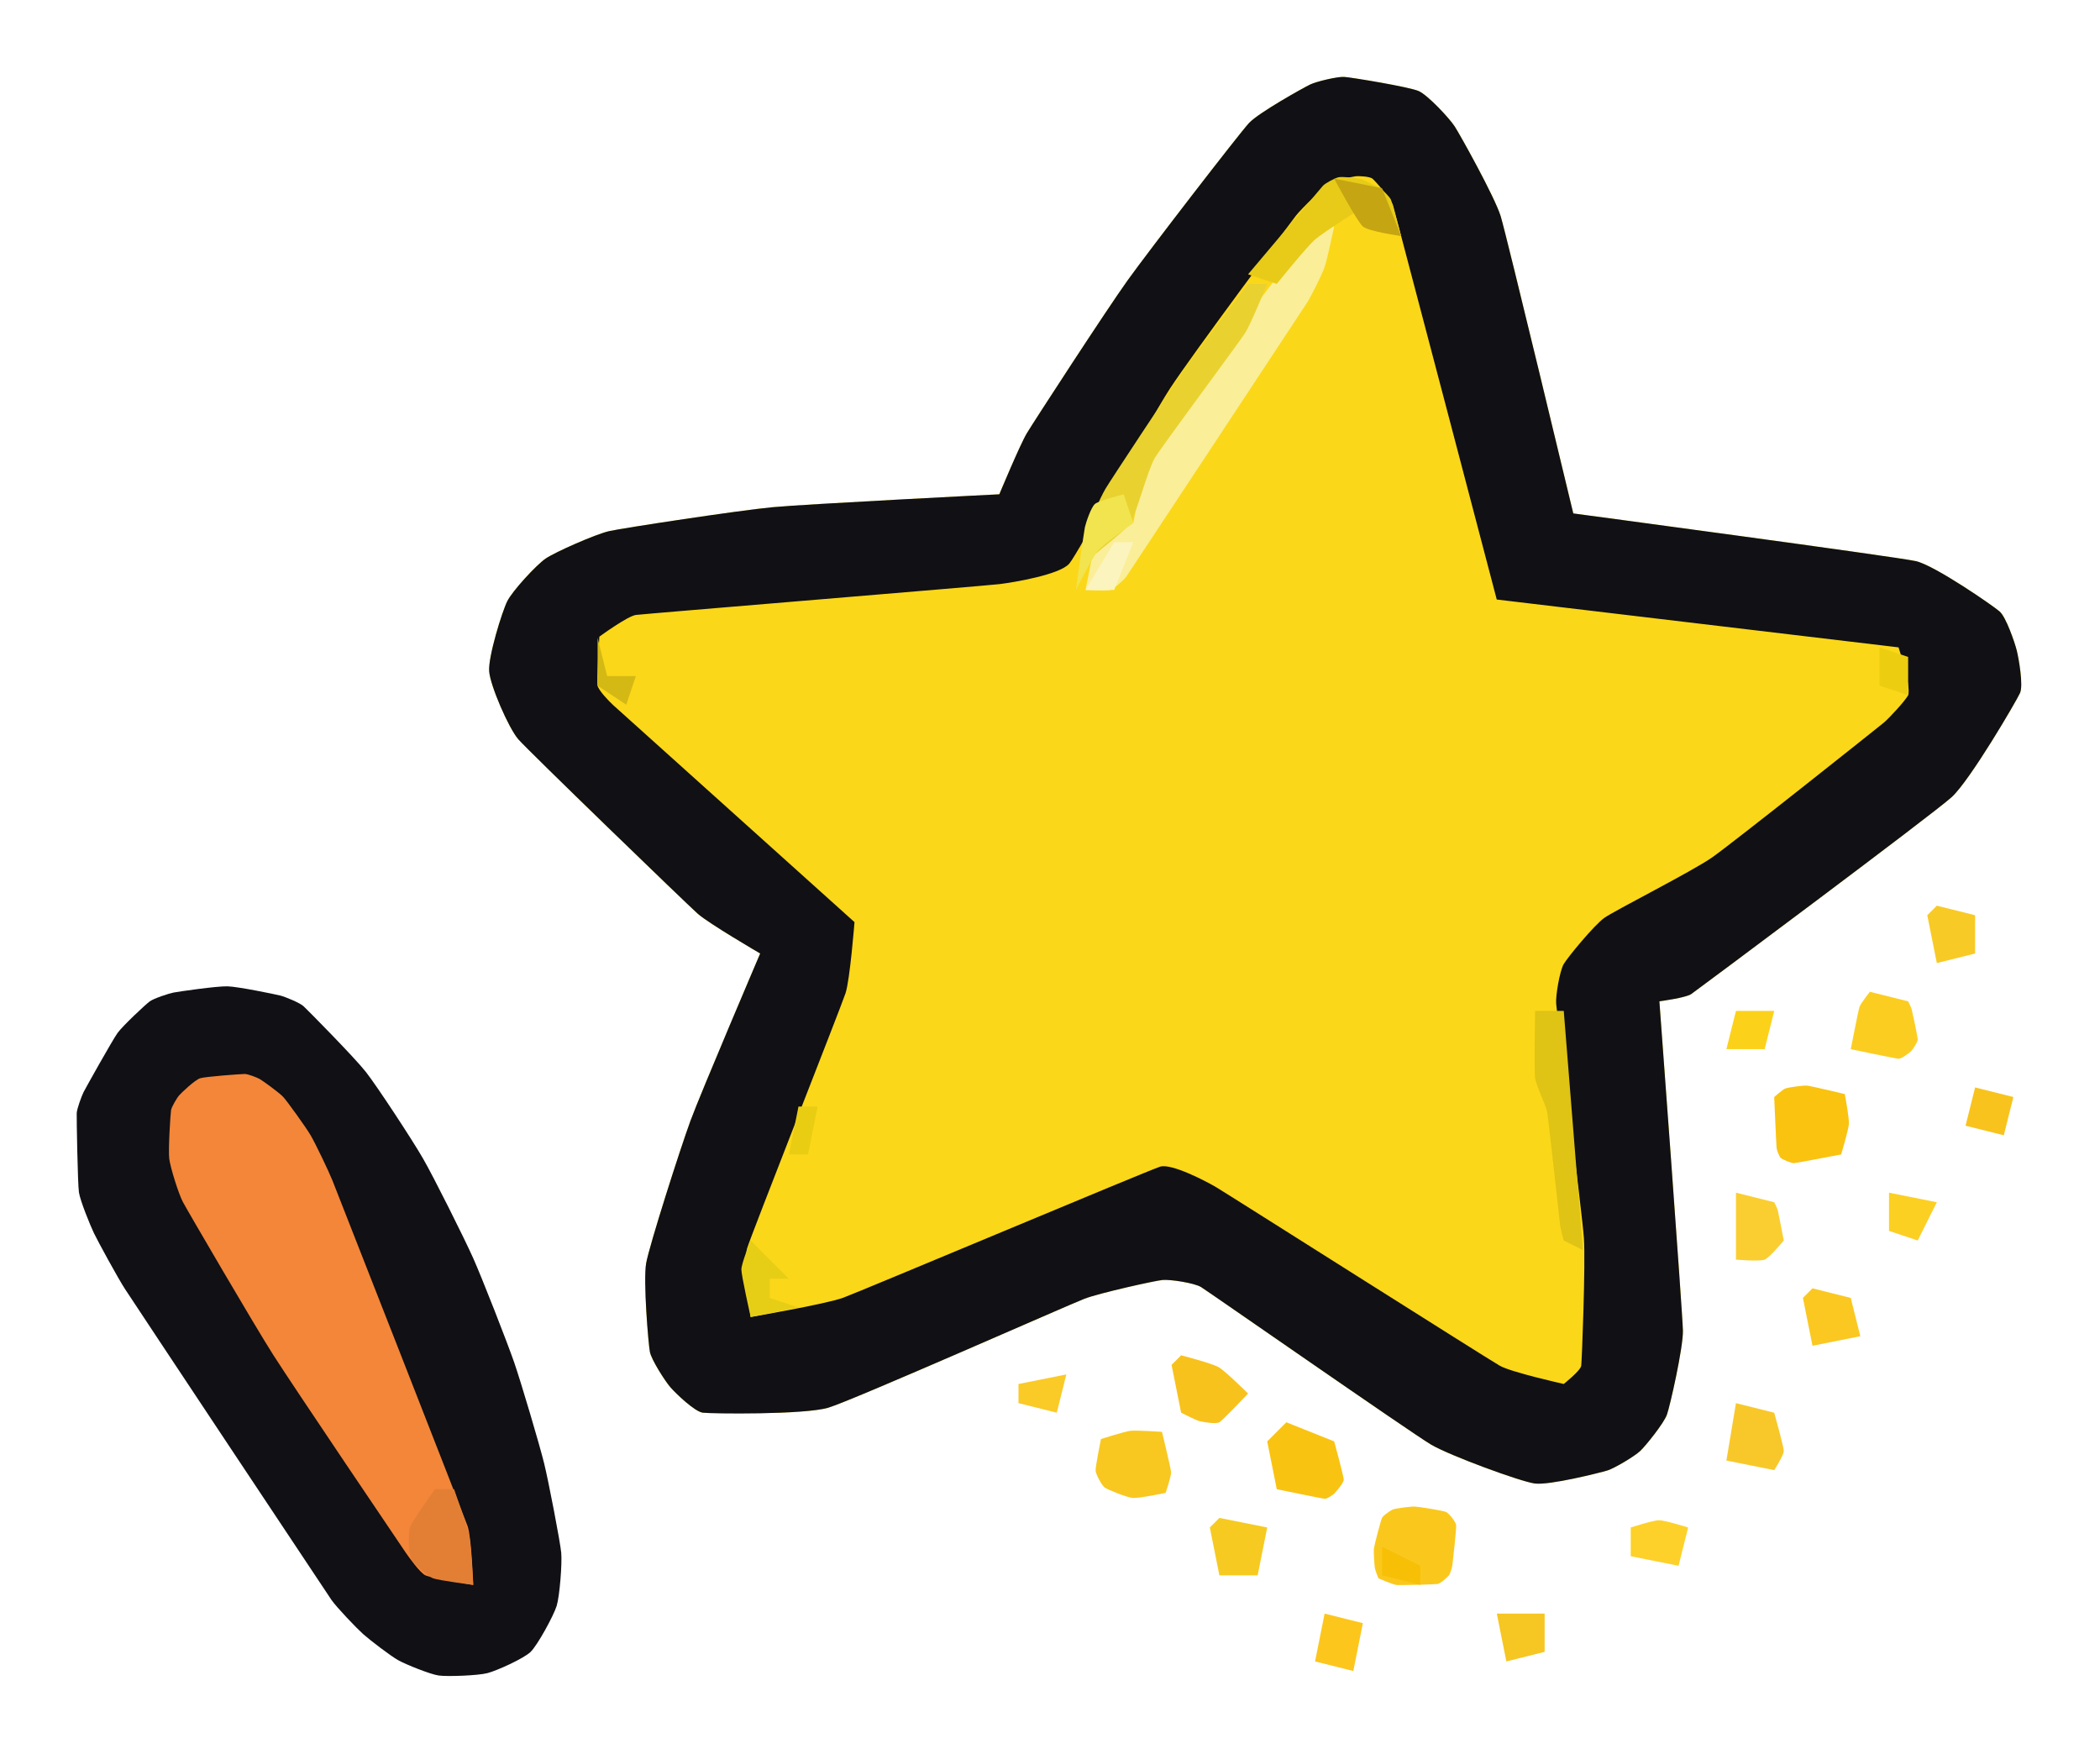
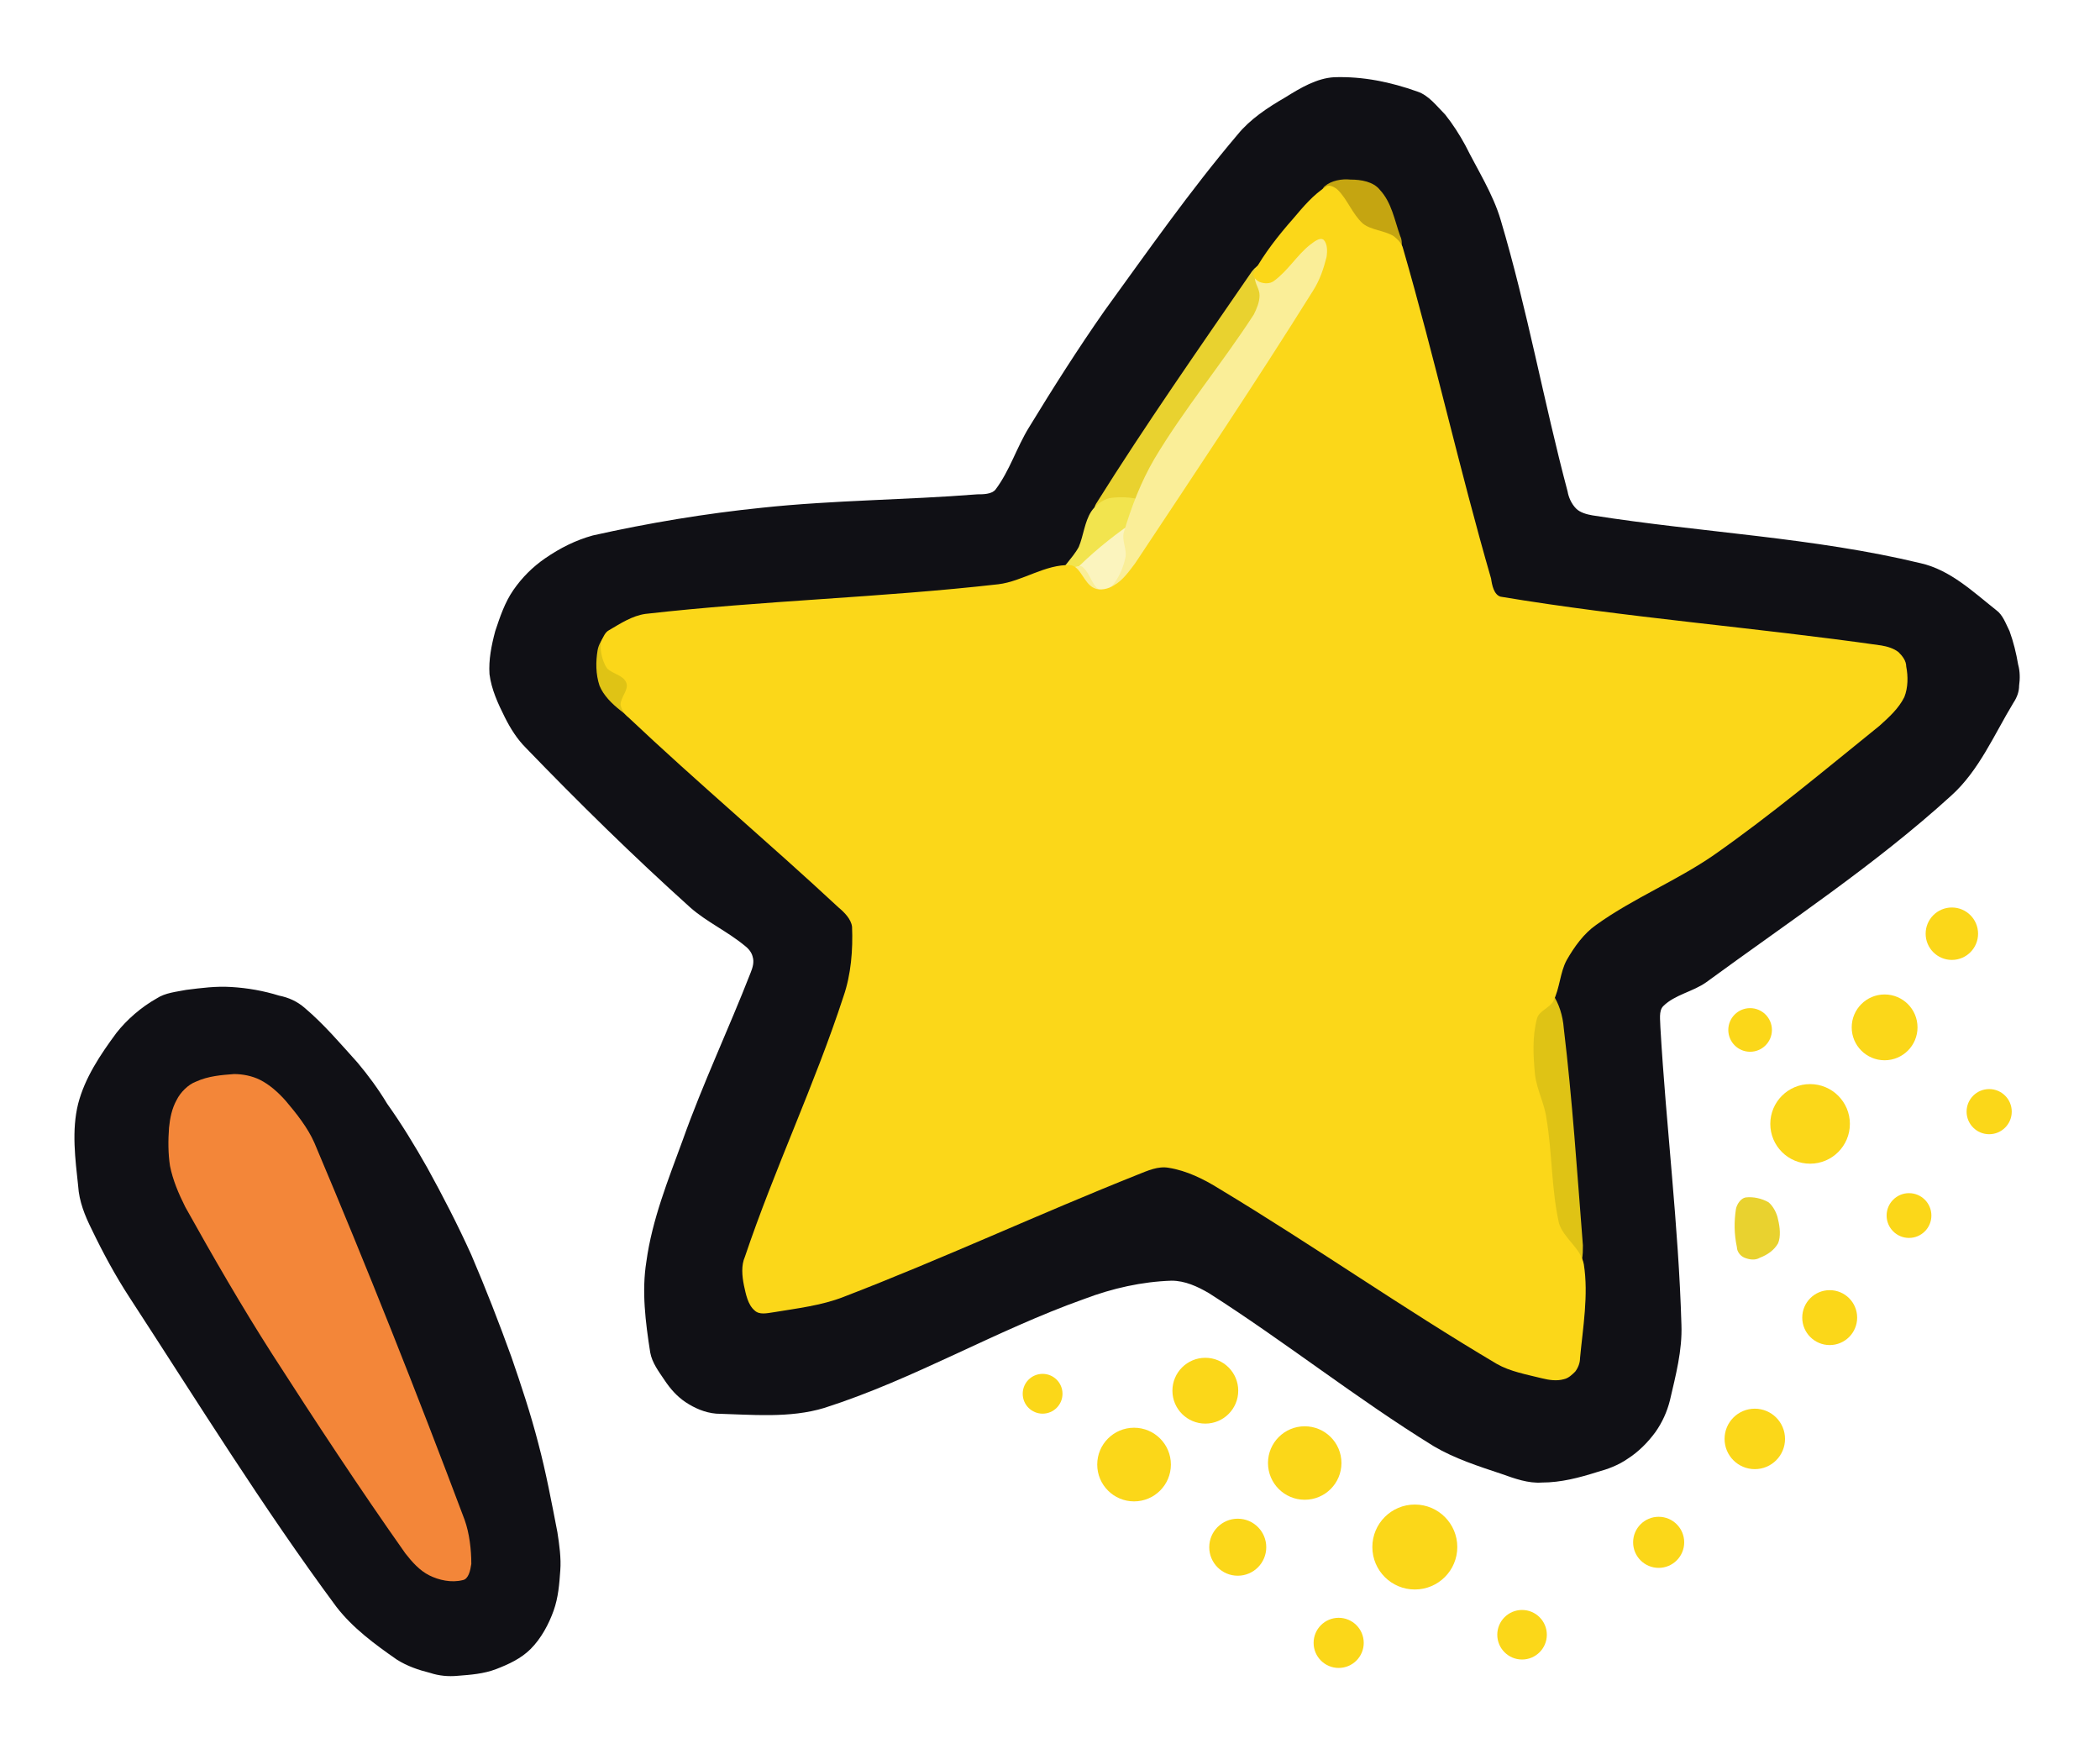
- <svg xmlns="http://www.w3.org/2000/svg" shape-rendering="geometricPrecision" viewBox="20.530 80.328 219.526 183.272" preserveAspectRatio="xMidYMid meet">
-   <path d="M0.00 0.00 C0.96 0.43 3.18 2.81 3.76 3.69 C4.33 4.57 7.95 11.07 8.57 13.08 C9.19 15.10 16.16 44.15 16.16 44.15 C16.16 44.15 50.00 48.68 51.99 49.14 C53.97 49.60 60.06 53.81 60.73 54.40 C61.40 54.99 62.30 57.61 62.52 58.48 C62.73 59.34 63.22 62.11 62.86 62.92 C62.50 63.73 57.64 72.05 55.72 73.80 C53.80 75.56 29.05 94.00 28.49 94.39 C27.93 94.78 25.16 95.15 25.16 95.15 C25.16 95.15 27.59 127.79 27.62 129.58 C27.65 131.37 26.27 137.46 25.95 138.35 C25.64 139.24 23.74 141.60 23.16 142.15 C22.58 142.70 20.49 143.95 19.73 144.19 C18.97 144.42 13.64 145.77 12.11 145.55 C10.58 145.33 3.27 142.65 1.28 141.48 C-0.72 140.30 -22.05 125.45 -22.75 125.02 C-23.45 124.59 -25.98 124.20 -26.79 124.28 C-27.61 124.36 -33.37 125.64 -34.94 126.24 C-36.51 126.84 -59.20 136.88 -61.72 137.63 C-64.23 138.38 -73.99 138.26 -74.84 138.15 C-75.69 138.04 -77.65 136.15 -78.22 135.50 C-78.78 134.85 -80.21 132.63 -80.37 131.79 C-80.53 130.95 -81.08 124.36 -80.76 122.53 C-80.44 120.71 -77.20 110.55 -76.12 107.62 C-75.04 104.68 -68.84 90.15 -68.84 90.15 C-68.84 90.15 -74.21 87.02 -75.37 85.99 C-76.53 84.96 -93.13 68.91 -94.13 67.75 C-95.14 66.58 -97.05 62.17 -97.17 60.66 C-97.29 59.15 -95.82 54.41 -95.28 53.33 C-94.75 52.26 -92.26 49.55 -91.27 48.87 C-90.28 48.19 -86.04 46.32 -84.63 46.00 C-83.22 45.68 -70.99 43.82 -67.55 43.50 C-64.11 43.17 -43.84 42.15 -43.84 42.15 C-43.84 42.15 -41.68 36.96 -40.96 35.76 C-40.23 34.55 -32.66 22.90 -30.44 19.80 C-28.21 16.69 -18.77 4.45 -17.74 3.34 C-16.71 2.24 -12.02 -0.36 -11.36 -0.68 C-10.70 -1.00 -8.52 -1.52 -7.80 -1.48 C-7.07 -1.44 -0.96 -0.43 0.00 0.00 Z " fill="#FBD719" transform="translate(168.8359,89.84766)" />
-   <path d="M0.00 0.00 C0.96 0.43 3.18 2.81 3.76 3.69 C4.33 4.57 7.95 11.07 8.57 13.08 C9.19 15.10 16.16 44.15 16.16 44.15 C16.16 44.15 50.00 48.68 51.99 49.14 C53.97 49.60 60.06 53.81 60.73 54.40 C61.40 54.99 62.30 57.61 62.52 58.48 C62.73 59.34 63.22 62.11 62.86 62.92 C62.50 63.73 57.64 72.05 55.72 73.80 C53.80 75.56 29.05 94.00 28.49 94.39 C27.93 94.78 25.16 95.15 25.16 95.15 C25.16 95.15 27.59 127.79 27.62 129.58 C27.65 131.37 26.27 137.46 25.95 138.35 C25.64 139.24 23.74 141.60 23.16 142.15 C22.58 142.70 20.49 143.95 19.73 144.19 C18.97 144.42 13.64 145.77 12.11 145.55 C10.58 145.33 3.27 142.65 1.28 141.48 C-0.72 140.30 -22.05 125.45 -22.75 125.02 C-23.45 124.59 -25.98 124.20 -26.79 124.28 C-27.61 124.36 -33.37 125.64 -34.94 126.24 C-36.51 126.84 -59.20 136.88 -61.72 137.63 C-64.23 138.38 -73.99 138.26 -74.84 138.15 C-75.69 138.04 -77.65 136.15 -78.22 135.50 C-78.78 134.85 -80.21 132.63 -80.37 131.79 C-80.53 130.95 -81.08 124.36 -80.76 122.53 C-80.44 120.71 -77.20 110.55 -76.12 107.62 C-75.04 104.68 -68.84 90.15 -68.84 90.15 C-68.84 90.15 -74.21 87.02 -75.37 85.99 C-76.53 84.96 -93.13 68.91 -94.13 67.75 C-95.14 66.58 -97.05 62.17 -97.17 60.66 C-97.29 59.15 -95.82 54.41 -95.28 53.33 C-94.75 52.26 -92.26 49.55 -91.27 48.87 C-90.28 48.19 -86.04 46.32 -84.63 46.00 C-83.22 45.68 -70.99 43.82 -67.55 43.50 C-64.11 43.17 -43.84 42.15 -43.84 42.15 C-43.84 42.15 -41.68 36.96 -40.96 35.76 C-40.23 34.55 -32.66 22.90 -30.44 19.80 C-28.21 16.69 -18.77 4.45 -17.74 3.34 C-16.71 2.24 -12.02 -0.36 -11.36 -0.68 C-10.70 -1.00 -8.52 -1.52 -7.80 -1.48 C-7.07 -1.44 -0.96 -0.43 0.00 0.00 Z M-12.84 13.03 C-13.43 13.79 -23.68 27.54 -25.99 31.08 C-28.30 34.62 -35.54 48.26 -36.54 49.41 C-37.54 50.55 -42.33 51.36 -43.84 51.54 C-45.35 51.72 -80.95 54.65 -81.83 54.76 C-82.71 54.88 -85.65 57.03 -85.65 57.03 C-85.65 57.03 -85.95 61.63 -85.84 62.15 C-85.73 62.67 -84.58 63.85 -84.19 64.20 C-83.80 64.56 -58.98 86.87 -58.98 86.87 C-58.98 86.87 -59.45 92.89 -59.92 94.31 C-60.39 95.74 -69.80 119.61 -70.21 120.98 C-70.61 122.36 -69.84 128.15 -69.84 128.15 C-69.84 128.15 -62.01 126.81 -60.15 126.13 C-58.29 125.45 -28.21 112.79 -27.02 112.43 C-25.83 112.08 -22.26 113.94 -21.19 114.57 C-20.12 115.20 7.28 132.57 8.49 133.25 C9.70 133.93 15.16 135.15 15.16 135.15 C15.16 135.15 16.92 133.76 16.99 133.24 C17.06 132.72 17.45 122.57 17.27 119.90 C17.08 117.24 14.43 96.24 14.37 95.40 C14.30 94.56 14.74 92.01 15.15 91.27 C15.57 90.54 18.35 87.18 19.40 86.43 C20.44 85.68 28.55 81.59 30.67 80.11 C32.79 78.63 48.02 66.52 48.61 66.03 C49.20 65.54 50.96 63.62 51.16 63.15 C51.36 62.68 51.00 61.12 50.90 60.63 C50.80 60.13 50.16 58.15 50.16 58.15 C50.16 58.15 8.16 53.15 8.16 53.15 C8.16 53.15 -2.47 12.67 -2.67 11.98 C-2.87 11.30 -4.56 9.37 -4.84 9.15 C-5.12 8.93 -6.25 8.86 -6.61 8.91 C-6.96 8.95 -8.91 9.37 -9.40 9.69 C-9.88 10.01 -12.25 12.27 -12.84 13.03 Z " fill="#101015" transform="translate(168.8359,89.84766)" />
-   <path d="M0.00 0.00 C0.39 0.35 5.35 5.38 6.52 6.87 C7.69 8.36 11.42 14.04 12.50 15.93 C13.59 17.81 16.79 24.21 17.74 26.33 C18.69 28.46 21.31 35.16 22.03 37.24 C22.75 39.32 24.71 45.94 25.16 47.79 C25.62 49.64 26.85 56.04 26.95 57.15 C27.05 58.26 26.79 61.65 26.47 62.70 C26.14 63.75 24.47 66.80 23.75 67.50 C23.03 68.20 20.21 69.47 19.24 69.72 C18.27 69.98 15.02 70.10 14.13 69.97 C13.24 69.84 10.72 68.82 9.94 68.39 C9.15 67.96 6.92 66.25 6.23 65.63 C5.54 65.01 3.49 62.87 2.93 62.07 C2.38 61.27 -17.94 30.68 -18.66 29.56 C-19.39 28.44 -21.51 24.55 -21.90 23.73 C-22.29 22.91 -23.34 20.35 -23.47 19.45 C-23.60 18.54 -23.72 11.65 -23.70 11.19 C-23.68 10.73 -23.19 9.40 -22.98 8.98 C-22.77 8.57 -19.97 3.55 -19.42 2.79 C-18.86 2.03 -16.49 -0.19 -16.06 -0.50 C-15.63 -0.81 -14.09 -1.32 -13.57 -1.42 C-13.05 -1.52 -9.07 -2.10 -7.94 -2.07 C-6.82 -2.04 -2.91 -1.23 -2.40 -1.10 C-1.89 -0.97 -0.39 -0.35 0.00 0.00 Z " fill="#101015" transform="translate(52.25,185.5)" />
-   <path d="M0.00 0.00 C0.34 0.00 1.30 0.37 1.59 0.54 C1.88 0.71 3.63 1.96 4.04 2.42 C4.46 2.88 6.39 5.56 6.89 6.41 C7.39 7.26 8.77 10.14 9.16 11.11 C9.55 12.08 22.89 46.10 23.30 47.27 C23.71 48.44 23.89 53.41 23.89 53.41 C23.89 53.41 19.46 52.68 18.89 52.41 C18.32 52.14 17.18 50.54 16.82 50.02 C16.46 49.50 4.98 32.51 2.99 29.38 C0.99 26.24 -6.03 14.21 -6.47 13.37 C-6.91 12.54 -7.77 9.80 -7.89 8.87 C-8.01 7.93 -7.76 4.13 -7.70 3.78 C-7.64 3.43 -7.08 2.48 -6.84 2.22 C-6.61 1.95 -5.20 0.62 -4.67 0.45 C-4.13 0.27 -0.34 -0.00 0.00 0.00 Z " fill="#F38639" transform="translate(46.11255,192.5918)" />
-   <path d="M0.00 0.00 C0.00 0.00 2.00 0.00 2.00 0.00 C2.00 0.00 1.27 3.50 0.99 4.28 C0.71 5.06 -0.40 7.30 -0.85 7.99 C-1.29 8.69 -19.47 36.22 -19.72 36.59 C-19.97 36.96 -21.02 37.87 -21.44 38.01 C-21.87 38.15 -24.00 38.00 -24.00 38.00 C-24.00 38.00 -23.00 33.00 -23.00 33.00 C-23.00 33.00 -19.00 31.00 -19.00 31.00 C-19.00 31.00 -18.28 27.10 -18.00 26.28 C-17.72 25.46 -16.53 23.14 -16.09 22.39 C-15.65 21.65 -12.35 16.50 -11.33 15.08 C-10.31 13.66 0.00 0.00 0.00 0.00 Z " fill="#FAEE98" transform="translate(158,104)" />
-   <path d="M0.00 0.00 C0.00 0.00 2.00 0.00 2.00 0.00 C2.00 0.00 0.29 4.22 -0.33 5.17 C-0.94 6.12 -8.99 16.94 -9.74 18.18 C-10.48 19.41 -11.68 24.00 -12.26 24.93 C-12.85 25.86 -15.86 28.02 -16.33 28.61 C-16.81 29.20 -18.00 32.00 -18.00 32.00 C-18.00 32.00 -17.38 27.38 -17.07 26.34 C-16.77 25.30 -15.45 22.32 -14.89 21.39 C-14.34 20.47 -8.03 10.91 -6.74 9.06 C-5.45 7.21 0.00 0.00 0.00 0.00 Z " fill="#E9D22F" transform="translate(151,110)" />
-   <path d="M0.00 0.00 C0.46 0.02 2.93 0.42 3.25 0.56 C3.57 0.70 4.27 1.59 4.31 1.93 C4.36 2.27 3.95 5.89 3.92 6.12 C3.89 6.34 3.70 7.01 3.56 7.19 C3.42 7.37 2.67 8.04 2.38 8.09 C2.09 8.14 -1.50 8.23 -1.90 8.20 C-2.31 8.16 -3.81 7.50 -3.81 7.50 C-3.81 7.50 -4.15 6.67 -4.18 6.45 C-4.22 6.23 -4.34 4.77 -4.28 4.36 C-4.22 3.95 -3.57 1.46 -3.44 1.19 C-3.31 0.92 -2.54 0.39 -2.26 0.29 C-1.98 0.19 -0.46 -0.02 0.00 0.00 Z " fill="#FAC81D" transform="translate(168.4375,237.8125)" />
-   <path d="M0.00 0.00 C0.45 0.04 3.94 0.88 3.94 0.88 C3.94 0.88 4.41 3.37 4.37 3.99 C4.33 4.62 3.56 7.19 3.56 7.19 C3.56 7.19 -1.06 8.08 -1.36 8.10 C-1.65 8.12 -2.58 7.71 -2.75 7.56 C-2.92 7.41 -3.17 6.73 -3.19 6.50 C-3.22 6.27 -3.44 1.19 -3.44 1.19 C-3.44 1.19 -2.54 0.39 -2.26 0.29 C-1.98 0.19 -0.45 -0.04 0.00 0.00 Z " fill="#F9C310" transform="translate(209.4375,193.8125)" />
-   <path d="M0.00 0.00 C0.00 0.00 3.00 0.00 3.00 0.00 C3.00 0.00 5.00 25.00 5.00 25.00 C5.00 25.00 3.00 24.00 3.00 24.00 C3.00 24.00 2.67 22.80 2.63 22.49 C2.59 22.18 1.40 11.34 1.27 10.59 C1.14 9.84 0.09 7.76 0.00 7.00 C-0.09 6.24 0.00 0.00 0.00 0.00 Z " fill="#DFC315" transform="translate(181,186)" />
-   <path d="M0.00 0.00 C0.43 0.12 1.85 0.82 2.11 1.00 C2.38 1.18 3.08 1.87 3.21 2.16 C3.34 2.45 4.28 5.97 4.28 5.97 C4.28 5.97 0.28 4.97 0.28 4.97 C0.28 4.97 0.28 2.97 0.28 2.97 C0.28 2.97 -3.84 5.56 -4.75 6.36 C-5.66 7.17 -8.72 10.97 -8.72 10.97 C-8.72 10.97 -11.72 9.97 -11.72 9.97 C-11.72 9.97 -4.15 0.99 -3.89 0.71 C-3.64 0.44 -2.61 -0.11 -2.24 -0.18 C-1.87 -0.25 -0.43 -0.12 0.00 0.00 Z " fill="#E7CB18" transform="translate(162.7188,99.03125)" />
-   <path d="M0.00 0.00 C0.00 0.00 5.00 2.00 5.00 2.00 C5.00 2.00 6.00 5.64 6.00 6.00 C6.00 6.36 5.15 7.31 4.99 7.47 C4.83 7.63 4.23 8.02 4.00 8.00 C3.77 7.98 -1.00 7.00 -1.00 7.00 C-1.00 7.00 -2.00 2.00 -2.00 2.00 C-2.00 2.00 0.00 0.00 0.00 0.00 Z " fill="#F9C311" transform="translate(155,229)" />
-   <path d="M0.00 0.00 C0.00 0.00 0.92 3.77 0.95 4.22 C0.97 4.66 0.38 6.38 0.38 6.38 C0.38 6.38 -2.43 6.97 -3.05 6.91 C-3.67 6.86 -5.65 6.06 -5.98 5.83 C-6.30 5.59 -6.91 4.46 -6.94 4.06 C-6.97 3.66 -6.38 0.75 -6.38 0.75 C-6.38 0.75 -3.93 -0.03 -3.29 -0.11 C-2.65 -0.18 0.00 0.00 0.00 0.00 Z " fill="#F8C820" transform="translate(142,230)" />
-   <path d="M0.00 0.00 C0.00 0.00 2.00 0.00 2.00 0.00 C2.00 0.00 3.38 3.89 3.58 4.89 C3.78 5.90 4.00 10.00 4.00 10.00 C4.00 10.00 0.34 9.53 -0.23 9.30 C-0.79 9.06 -2.25 7.81 -2.50 7.25 C-2.75 6.69 -2.81 4.56 -2.59 3.94 C-2.38 3.31 0.00 0.00 0.00 0.00 Z " fill="#E27F34" transform="translate(66,236)" />
-   <path d="M0.00 0.00 C0.00 0.00 4.00 1.00 4.00 1.00 C4.00 1.00 4.33 1.65 4.37 1.83 C4.42 2.00 5.01 4.72 5.00 5.00 C4.99 5.28 4.49 6.03 4.29 6.23 C4.08 6.43 3.30 7.01 3.00 7.00 C2.70 6.99 -2.00 6.00 -2.00 6.00 C-2.00 6.00 -1.21 1.96 -1.09 1.59 C-0.97 1.22 0.00 0.00 0.00 0.00 Z " fill="#FCCD21" transform="translate(216,184)" />
-   <path d="M0.00 0.00 C0.00 0.00 3.21 0.83 3.92 1.24 C4.64 1.65 7.00 4.00 7.00 4.00 C7.00 4.00 4.36 6.79 4.00 7.00 C3.64 7.21 2.32 6.98 1.91 6.88 C1.50 6.77 0.00 6.00 0.00 6.00 C0.00 6.00 -1.00 1.00 -1.00 1.00 C-1.00 1.00 0.00 0.00 0.00 0.00 Z " fill="#F8C21D" transform="translate(144,222)" />
-   <path d="M0.00 0.00 C0.00 0.00 5.00 1.00 5.00 1.00 C5.00 1.00 4.00 6.00 4.00 6.00 C4.00 6.00 0.00 6.00 0.00 6.00 C0.00 6.00 -1.00 1.00 -1.00 1.00 C-1.00 1.00 0.00 0.00 0.00 0.00 Z " fill="#F6CA21" transform="translate(148,239)" />
-   <path d="M0.00 0.00 C0.00 0.00 4.00 1.00 4.00 1.00 C4.00 1.00 5.00 4.55 5.00 5.00 C5.00 5.45 4.00 7.00 4.00 7.00 C4.00 7.00 -1.00 6.00 -1.00 6.00 C-1.00 6.00 0.00 0.00 0.00 0.00 Z " fill="#F8C82B" transform="translate(202,227)" />
-   <path d="M0.00 0.00 C0.00 0.00 4.00 1.00 4.00 1.00 C4.00 1.00 5.00 5.00 5.00 5.00 C5.00 5.00 0.00 6.00 0.00 6.00 C0.00 6.00 -1.00 1.00 -1.00 1.00 C-1.00 1.00 0.00 0.00 0.00 0.00 Z " fill="#FAC821" transform="translate(210,215)" />
-   <path d="M0.00 0.00 C0.00 0.00 4.00 1.00 4.00 1.00 C4.00 1.00 4.33 1.65 4.37 1.83 C4.42 2.00 5.00 5.00 5.00 5.00 C5.00 5.00 3.53 6.79 3.00 7.00 C2.47 7.21 0.00 7.00 0.00 7.00 C0.00 7.00 0.00 0.00 0.00 0.00 Z " fill="#FACE31" transform="translate(202,205)" />
-   <path d="M0.00 0.00 C0.00 0.00 4.00 1.00 4.00 1.00 C4.00 1.00 4.00 5.00 4.00 5.00 C4.00 5.00 0.00 6.00 0.00 6.00 C0.00 6.00 -1.00 1.00 -1.00 1.00 C-1.00 1.00 0.00 0.00 0.00 0.00 Z " fill="#F8CA25" transform="translate(223,175)" />
-   <path d="M0.00 0.00 C0.00 0.00 4.00 1.00 4.00 1.00 C4.00 1.00 3.00 6.00 3.00 6.00 C3.00 6.00 -1.00 5.00 -1.00 5.00 C-1.00 5.00 0.00 0.00 0.00 0.00 Z " fill="#FCC61D" transform="translate(159,249)" />
-   <path d="M0.00 0.00 C0.00 0.00 5.00 0.00 5.00 0.00 C5.00 0.00 5.00 4.00 5.00 4.00 C5.00 4.00 1.00 5.00 1.00 5.00 C1.00 5.00 0.00 0.00 0.00 0.00 Z " fill="#F6C622" transform="translate(177,249)" />
-   <path d="M0.00 0.00 C0.00 0.00 -1.00 4.00 -1.00 4.00 C-1.00 4.00 -6.00 3.00 -6.00 3.00 C-6.00 3.00 -6.00 0.00 -6.00 0.00 C-6.00 0.00 -3.65 -0.76 -3.04 -0.76 C-2.43 -0.76 0.00 0.00 0.00 0.00 Z " fill="#FDD129" transform="translate(197,240)" />
-   <path d="M0.00 0.00 C0.00 0.00 4.00 4.00 4.00 4.00 C4.00 4.00 2.00 4.00 2.00 4.00 C2.00 4.00 2.00 6.00 2.00 6.00 C2.00 6.00 5.00 7.00 5.00 7.00 C5.00 7.00 0.00 8.00 0.00 8.00 C0.00 8.00 -0.97 3.67 -0.97 3.03 C-0.97 2.40 0.00 0.00 0.00 0.00 Z " fill="#E7CE16" transform="translate(99,210)" />
-   <path d="M0.00 0.00 C0.00 0.00 4.00 1.00 4.00 1.00 C4.00 1.00 3.00 5.00 3.00 5.00 C3.00 5.00 -1.00 4.00 -1.00 4.00 C-1.00 4.00 0.00 0.00 0.00 0.00 Z " fill="#F8C31D" transform="translate(227,194)" />
-   <path d="M0.00 0.00 C0.00 0.00 5.00 1.00 5.00 1.00 C5.00 1.00 3.00 5.00 3.00 5.00 C3.00 5.00 0.00 4.00 0.00 4.00 C0.00 4.00 0.00 0.00 0.00 0.00 Z " fill="#FCCF23" transform="translate(218,205)" />
-   <path d="M0.00 0.00 C0.00 0.00 1.00 3.00 1.00 3.00 C1.00 3.00 -2.09 5.19 -2.70 5.91 C-3.31 6.62 -5.00 10.00 -5.00 10.00 C-5.00 10.00 -4.17 3.96 -4.06 3.44 C-3.94 2.92 -3.41 1.34 -3.00 1.00 C-2.59 0.66 0.00 0.00 0.00 0.00 Z " fill="#F2E44E" transform="translate(138,132)" />
-   <path d="M0.00 0.00 C0.00 0.00 5.00 1.00 5.00 1.00 C5.00 1.00 7.00 6.00 7.00 6.00 C7.00 6.00 3.63 5.54 3.00 5.00 C2.37 4.46 0.00 0.00 0.00 0.00 Z " fill="#C5A511" transform="translate(160,99)" />
-   <path d="M0.00 0.00 C0.00 0.00 4.00 0.00 4.00 0.00 C4.00 0.00 3.00 4.00 3.00 4.00 C3.00 4.00 -1.00 4.00 -1.00 4.00 C-1.00 4.00 0.00 0.00 0.00 0.00 Z " fill="#FCD11A" transform="translate(202,186)" />
-   <path d="M0.00 0.00 C0.00 0.00 2.00 0.00 2.00 0.00 C2.00 0.00 0.00 5.00 0.00 5.00 C0.00 5.00 -3.00 5.00 -3.00 5.00 C-3.00 5.00 0.00 0.00 0.00 0.00 Z " fill="#FBF4BE" transform="translate(137,137)" />
-   <path d="M0.00 0.00 C0.00 0.00 -1.00 4.00 -1.00 4.00 C-1.00 4.00 -5.00 3.00 -5.00 3.00 C-5.00 3.00 -5.00 1.00 -5.00 1.00 C-5.00 1.00 0.00 0.00 0.00 0.00 Z " fill="#FACA26" transform="translate(132,224)" />
-   <path d="M0.00 0.00 C0.00 0.00 3.00 1.00 3.00 1.00 C3.00 1.00 3.00 5.00 3.00 5.00 C3.00 5.00 0.00 4.00 0.00 4.00 C0.00 4.00 0.00 0.00 0.00 0.00 Z " fill="#EDCD0F" transform="translate(217,148)" />
-   <path d="M0.00 0.00 C0.00 0.00 1.00 4.00 1.00 4.00 C1.00 4.00 4.00 4.00 4.00 4.00 C4.00 4.00 3.00 7.00 3.00 7.00 C3.00 7.00 0.00 5.00 0.00 5.00 C0.00 5.00 0.00 0.00 0.00 0.00 Z " fill="#D4B915" transform="translate(83,147)" />
-   <path d="M0.00 0.00 C0.00 0.00 4.00 2.00 4.00 2.00 C4.00 2.00 4.00 4.00 4.00 4.00 C4.00 4.00 0.00 3.00 0.00 3.00 C0.00 3.00 0.00 0.00 0.00 0.00 Z " fill="#F7C007" transform="translate(165,242)" />
-   <path d="M0.00 0.00 C0.00 0.00 2.00 0.00 2.00 0.00 C2.00 0.00 1.00 5.00 1.00 5.00 C1.00 5.00 -1.00 5.00 -1.00 5.00 C-1.00 5.00 0.00 0.00 0.00 0.00 Z " fill="#E9CD13" transform="translate(104,196)" />
+ <svg xmlns="http://www.w3.org/2000/svg" viewBox="20.53 80.328 219.526 183.272" preserveAspectRatio="xMidYMid meet">
+   <path fill="#101015" fill-rule="evenodd" d="M181.7 235.3C180.3 235.4 178.9 234.9 177.5 234.4C175.1 233.6 172.6 232.8 170.4 231.5C162.3 226.5 154.9 220.6 146.9 215.5C145.7 214.8 144.4 214.2 143.0 214.2C139.9 214.3 136.8 215.0 133.9 216.1C124.6 219.4 116.1 224.5 106.7 227.5C103.1 228.6 99.1 228.2 95.4 228.1C94.2 228.0 93.1 227.5 92.2 226.9C91.3 226.3 90.6 225.5 90.0 224.6C89.4 223.7 88.7 222.8 88.5 221.7C88.0 218.5 87.6 215.3 88.1 212.2C88.7 207.8 90.4 203.6 91.9 199.5C94.0 193.6 96.7 187.9 99.0 182.0C99.2 181.5 99.4 180.9 99.2 180.3C99.1 179.9 98.8 179.5 98.4 179.2C96.6 177.7 94.4 176.7 92.7 175.2C86.7 169.8 81.0 164.2 75.5 158.5C74.6 157.6 73.9 156.5 73.3 155.3C72.6 153.9 71.9 152.4 71.7 150.8C71.6 149.3 71.9 147.8 72.3 146.3C72.8 144.8 73.3 143.3 74.2 142.0C75.1 140.7 76.2 139.6 77.5 138.7C79.1 137.6 80.7 136.8 82.5 136.3C88.3 135.0 94.3 134.0 100.2 133.4C107.7 132.6 115.2 132.6 122.7 132.0C123.3 132.0 124.2 132.0 124.6 131.5C126.1 129.5 126.8 127.1 128.1 125.0C130.6 120.9 133.2 116.8 136.0 112.8C140.5 106.6 144.9 100.3 149.9 94.4C151.2 92.8 153.0 91.6 154.9 90.5C156.5 89.5 158.2 88.5 160.0 88.4C163.0 88.3 165.9 88.9 168.7 89.9C169.9 90.3 170.7 91.4 171.6 92.3C172.4 93.3 173.1 94.4 173.7 95.5C175.0 98.1 176.6 100.6 177.4 103.3C180.2 112.7 181.9 122.3 184.4 131.7C184.5 132.3 184.8 133.0 185.3 133.5C185.7 133.9 186.4 134.1 187.0 134.2C198.4 136.0 210.1 136.5 221.3 139.2C224.4 139.9 226.8 142.2 229.2 144.1C229.9 144.6 230.2 145.5 230.6 146.3C231.0 147.4 231.3 148.6 231.5 149.8C231.7 150.5 231.7 151.3 231.6 152.0C231.6 152.6 231.4 153.2 231.0 153.8C229.0 157.1 227.4 160.9 224.5 163.5C216.6 170.7 207.5 176.7 198.9 183.0C197.5 184.0 195.6 184.3 194.4 185.5C193.9 186.0 194.1 187.0 194.1 187.7C194.7 198.1 196.0 208.4 196.3 218.8C196.4 221.5 195.7 224.1 195.1 226.7C194.8 227.9 194.3 229.0 193.6 230.0C192.8 231.1 191.8 232.1 190.7 232.8C189.7 233.5 188.6 233.9 187.5 234.2C185.6 234.8 183.7 235.3 181.7 235.3ZM182.5 221.7C183.0 221.3 183.3 220.6 183.4 220.0C183.7 217.5 183.7 215.0 183.6 212.5C183.2 204.8 182.5 197.1 181.7 189.5C181.5 188.0 180.7 186.6 180.7 185.2C180.7 183.4 181.0 181.5 181.8 180.0C182.9 177.9 184.5 176.0 186.4 174.5C190.3 171.6 195.0 169.9 199.0 167.1C204.8 163.1 210.1 158.5 215.5 154.1C216.0 153.7 216.5 153.2 216.8 152.7C217.1 152.3 217.2 151.8 217.1 151.3C217.1 151.0 216.8 150.7 216.5 150.5C216.1 150.2 215.7 150.1 215.2 150.1C202.9 148.5 190.6 147.3 178.4 145.6C177.4 145.5 176.3 145.3 175.5 144.7C174.8 144.1 174.4 143.1 174.1 142.2C170.6 129.7 167.7 117.0 164.2 104.5C164.0 103.7 163.7 102.8 163.0 102.2C162.6 101.8 161.8 101.6 161.2 101.7C160.4 101.9 159.8 102.4 159.2 103.0C157.4 104.9 155.7 107.0 154.1 109.2C149.1 116.1 144.4 123.2 139.7 130.3C138.6 131.9 137.6 133.5 136.7 135.2C136.1 136.4 135.9 137.9 135.2 139.2C134.7 140.1 133.9 141.0 133.0 141.7C132.2 142.3 131.2 142.6 130.2 142.8C128.5 143.3 126.8 143.7 125.0 143.9C112.8 145.1 100.4 145.7 88.2 147.1C87.4 147.1 86.5 147.5 86.0 148.2C85.6 148.8 85.4 149.7 85.6 150.5C85.8 151.4 86.4 152.2 87.0 152.8C94.7 160.0 102.9 166.8 110.6 174.0C111.2 174.6 112.0 175.4 112.1 176.3C112.2 179.1 112.1 182.0 111.2 184.7C108.4 193.7 104.4 202.3 101.1 211.2C100.9 211.8 100.7 212.6 100.7 213.3C100.8 213.8 101.0 214.3 101.3 214.5C101.8 214.8 102.5 214.8 103.0 214.7C104.7 214.4 106.4 214.1 108.0 213.5C118.4 209.4 128.6 204.7 139.0 200.6C140.2 200.2 141.5 199.6 142.7 199.9C145.0 200.3 147.3 201.3 149.3 202.5C159.1 208.2 168.4 214.7 178.0 220.5C178.9 221.1 179.9 221.4 180.9 221.6C181.4 221.8 182.0 222.0 182.5 221.7ZM68.4 255.5C67.4 255.6 66.4 255.5 65.5 255.2C64.3 254.9 63.1 254.5 62.0 253.8C59.7 252.2 57.4 250.5 55.7 248.3C48.0 237.9 41.2 226.9 34.1 216.0C32.6 213.7 31.3 211.3 30.1 208.8C29.4 207.4 28.8 205.9 28.7 204.3C28.4 201.5 28.0 198.5 28.7 195.7C29.4 193.0 31.0 190.6 32.7 188.3C33.8 186.9 35.3 185.6 36.9 184.7C37.8 184.1 39.0 184.0 40.0 183.8C41.6 183.6 43.1 183.4 44.7 183.5C46.4 183.6 48.1 183.9 49.7 184.4C50.7 184.6 51.6 185.0 52.4 185.7C54.4 187.4 56.1 189.4 57.9 191.4C59.0 192.7 60.1 194.2 61.0 195.7C62.5 197.8 63.9 200.1 65.2 202.4C66.8 205.3 68.4 208.4 69.8 211.5C71.3 215.0 72.7 218.6 74.0 222.2C75.0 225.1 76.0 228.1 76.8 231.2C77.6 234.2 78.2 237.4 78.8 240.5C79.0 241.8 79.2 243.2 79.1 244.5C79.0 245.9 78.9 247.3 78.4 248.7C77.9 250.1 77.1 251.6 76.0 252.7C75.0 253.7 73.7 254.3 72.4 254.8C71.1 255.3 69.7 255.4 68.4 255.5ZM66.5 241.8C66.9 241.8 66.9 241.1 66.8 240.7C66.7 239.8 66.4 239.0 66.0 238.2C61.2 225.9 56.5 213.5 51.4 201.3C50.8 199.9 49.8 198.7 48.9 197.5C48.3 196.8 47.7 196.2 47.0 195.8C46.4 195.4 45.7 195.2 45.0 195.2C44.1 195.2 43.1 195.3 42.2 195.7C41.7 195.9 41.2 196.5 41.0 197.0C40.7 197.9 40.7 198.9 40.6 199.8C40.6 200.7 40.7 201.5 40.9 202.3C41.2 203.4 41.6 204.4 42.1 205.3C44.9 210.3 47.8 215.3 50.9 220.2C53.6 224.6 56.6 228.8 59.5 233.2C61.3 235.8 62.9 238.5 64.9 241.0C65.3 241.5 65.9 241.9 66.5 241.8Z" />
+   <path fill="#E9D22F" fill-rule="evenodd" d="M139.0 136.5C138.5 136.6 138.0 136.4 137.5 136.2C136.7 135.8 135.8 135.4 135.2 134.7C134.9 134.2 134.8 133.5 135.1 133.0C140.3 124.7 145.9 116.7 151.4 108.7C151.7 108.3 152.1 108.0 152.5 107.8C153.0 107.7 153.5 107.8 153.9 108.0C154.3 108.3 154.6 108.7 154.8 109.2C155.0 109.6 155.2 110.2 155.0 110.7C154.6 112.3 154.1 114.0 153.2 115.5C150.3 120.2 146.5 124.3 143.7 129.0C142.5 130.9 142.3 133.4 141.1 135.3C140.7 136.0 139.8 136.3 139.0 136.5ZM204.5 211.8C204.0 212.1 203.4 212.0 202.9 211.8C202.4 211.6 202.1 211.1 202.1 210.7C201.8 209.3 201.8 208.0 202.0 206.7C202.1 206.2 202.5 205.6 203.0 205.5C203.8 205.4 204.7 205.6 205.4 206.0C205.9 206.4 206.3 207.2 206.4 207.8C206.6 208.6 206.7 209.6 206.4 210.3C206.0 211.0 205.3 211.5 204.5 211.8Z" />
+   <path fill="#DFC315" fill-rule="evenodd" d="M87.2 155.3C86.6 155.6 85.9 155.0 85.4 154.6C84.5 153.9 83.6 153.0 83.2 152.0C82.8 150.8 82.8 149.5 83.0 148.3C83.1 147.7 83.5 147.0 84.0 146.6C84.3 146.4 84.8 146.6 85.0 146.8C86.4 147.8 88.1 148.8 88.9 150.3C89.4 151.3 88.9 152.5 88.6 153.5C88.3 154.2 87.9 155.1 87.2 155.3ZM185.2 212.7C184.4 212.7 183.5 212.5 182.9 212.0C182.2 211.5 181.6 210.8 181.4 210.0C180.6 206.0 180.5 201.9 179.8 197.8C179.5 196.3 178.7 194.9 178.6 193.3C178.3 190.8 178.4 188.3 178.6 185.8C178.7 185.3 179.0 184.7 179.4 184.3C179.9 183.9 180.4 183.6 181.0 183.6C181.7 183.6 182.4 183.7 182.8 184.2C183.5 185.2 183.9 186.5 184.0 187.8C184.9 195.3 185.4 202.9 186.0 210.5C186.0 211.0 186.0 211.5 185.9 212.0C185.8 212.3 185.5 212.7 185.2 212.7Z" />
+   <path fill="#C5A511" fill-rule="evenodd" d="M166.4 107.1C165.4 107.2 164.3 107.0 163.4 106.7C162.5 106.4 161.7 106.0 161.0 105.3C160.1 104.3 159.2 103.1 158.7 101.8C158.5 101.2 158.5 100.3 159.0 99.8C159.7 99.2 160.8 99.0 161.7 99.1C162.8 99.1 164.1 99.3 164.8 100.2C166.0 101.5 166.3 103.3 166.9 105.0C167.1 105.4 167.1 105.9 167.0 106.3C166.9 106.6 166.7 107.0 166.4 107.1Z" />
+   <path fill="#F2E44E" fill-rule="evenodd" d="M133.9 143.5C133.1 143.6 132.3 143.5 131.7 143.1C131.1 142.6 130.7 141.8 130.9 141.2C131.3 139.8 132.6 138.8 133.3 137.5C133.8 136.3 133.9 134.9 134.6 133.8C135.0 133.2 135.7 132.6 136.5 132.4C137.8 132.2 139.2 132.3 140.4 132.8C140.9 133.0 141.2 133.8 141.2 134.3C141.3 135.0 141.1 135.8 140.7 136.3C139.7 137.6 138.3 138.5 137.2 139.7C136.4 140.7 135.9 141.9 135.0 142.8C134.7 143.2 134.3 143.5 133.9 143.5Z" />
+   <path fill="#F38639" fill-rule="evenodd" d="M68.9 245.5C67.7 245.8 66.4 245.5 65.4 245.0C64.4 244.5 63.6 243.6 62.9 242.7C58.1 235.9 53.5 228.9 49.0 221.9C45.8 216.9 42.8 211.7 39.9 206.5C39.2 205.1 38.6 203.7 38.3 202.2C38.1 200.9 38.1 199.5 38.2 198.2C38.3 197.2 38.5 196.2 39.0 195.3C39.4 194.5 40.2 193.7 41.0 193.4C42.3 192.8 43.7 192.7 45.0 192.6C45.9 192.6 46.9 192.8 47.7 193.2C48.7 193.7 49.6 194.5 50.4 195.4C51.5 196.7 52.7 198.2 53.4 199.8C58.9 212.8 64.1 225.9 69.1 239.2C69.6 240.6 69.8 242.3 69.8 243.8C69.7 244.5 69.5 245.4 68.9 245.5Z" />
+   <path fill="#FBF4BE" fill-rule="evenodd" d="M136.4 144.5C135.1 144.6 133.8 144.3 132.7 143.8C132.2 143.6 132.0 143.0 131.8 142.5C131.7 142.0 131.6 141.4 131.9 141.0C133.7 139.0 135.8 137.2 138.0 135.6C138.5 135.3 139.3 134.9 139.9 135.2C140.5 135.4 140.9 136.2 141.0 136.8C141.2 137.7 140.9 138.6 140.6 139.5C140.1 140.8 139.7 142.3 138.8 143.3C138.3 144.0 137.3 144.4 136.4 144.5Z" />
+   <path fill="#FAEE98" fill-rule="evenodd" d="M138.0 143.5C136.4 144.0 134.6 143.7 133.0 143.2C132.5 143.1 132.2 142.5 132.0 142.0C131.9 141.4 132.0 140.7 132.2 140.2C132.3 139.9 132.6 139.6 132.9 139.6C133.2 139.5 133.6 139.4 133.8 139.7C134.5 140.3 134.7 141.6 135.5 142.0C136.0 142.3 136.7 141.7 137.0 141.3C137.6 140.5 138.0 139.5 138.2 138.5C138.3 137.7 137.8 136.8 138.0 136.0C138.8 133.3 139.8 130.7 141.2 128.3C144.3 123.1 148.3 118.3 151.6 113.2C151.9 112.6 152.2 111.9 152.2 111.2C152.2 110.5 151.7 110.0 151.7 109.3C151.6 109.0 151.7 108.6 151.9 108.3C153.6 106.3 155.4 104.4 157.4 102.7C157.9 102.2 158.5 101.9 159.2 101.9C159.8 101.8 160.5 101.9 161.0 102.2C161.5 102.4 161.8 102.8 162.0 103.3C162.2 103.9 162.2 104.6 162.2 105.2C162.0 106.5 161.7 107.8 161.2 109.0C160.8 110.2 160.3 111.4 159.6 112.5C153.5 122.1 147.4 131.7 140.9 141.0C140.2 142.0 139.3 143.1 138.0 143.5Z" />
+   <path fill="#FBD719" fill-rule="evenodd" d="M184.0 224.5C183.3 224.7 182.5 224.6 181.7 224.4C180.1 224.0 178.4 223.7 177.0 222.9C167.2 217.1 157.8 210.5 148.0 204.6C146.4 203.6 144.6 202.7 142.7 202.4C141.6 202.2 140.5 202.7 139.5 203.1C129.2 207.2 119.1 211.9 108.7 215.9C106.4 216.8 103.8 217.1 101.4 217.5C100.7 217.6 99.9 217.8 99.4 217.3C98.7 216.7 98.5 215.6 98.3 214.7C98.1 213.7 98.0 212.6 98.4 211.7C101.5 202.5 105.7 193.7 108.7 184.5C109.5 182.2 109.7 179.6 109.6 177.2C109.5 176.4 108.8 175.7 108.2 175.2C101.0 168.5 93.4 162.1 86.2 155.3C85.8 155.0 85.5 154.5 85.4 154.0C85.4 153.2 86.3 152.4 86.0 151.7C85.7 150.9 84.6 150.8 84.0 150.2C83.7 149.8 83.5 149.2 83.4 148.7C83.3 148.2 83.3 147.8 83.4 147.3C83.6 146.9 83.8 146.4 84.2 146.2C85.4 145.5 86.6 144.7 88.0 144.5C100.3 143.1 112.6 142.8 124.9 141.4C127.4 141.1 129.8 139.3 132.4 139.4C133.5 139.5 133.8 141.3 134.9 141.8C135.5 142.1 136.4 141.9 137.0 141.5C137.9 141.0 138.6 140.0 139.2 139.2C145.5 129.7 151.8 120.3 157.8 110.7C158.5 109.6 158.9 108.4 159.2 107.2C159.3 106.6 159.3 105.8 158.9 105.4C158.5 105.1 157.9 105.6 157.5 105.9C156.1 107.0 155.2 108.6 153.7 109.7C153.3 110.0 152.7 110.0 152.2 109.8C151.8 109.6 151.4 109.2 151.6 108.8C152.7 106.8 154.2 104.9 155.7 103.2C156.8 101.9 157.8 100.7 159.2 99.8C159.5 99.6 160.1 99.9 160.4 100.2C161.4 101.2 161.9 102.7 163.0 103.7C163.9 104.4 165.2 104.4 166.2 105.0C166.6 105.3 167.1 105.8 167.2 106.3C170.5 117.7 173.1 129.4 176.4 140.8C176.5 141.5 176.7 142.5 177.4 142.7C190.6 144.9 203.9 145.9 217.2 147.8C217.8 147.9 218.5 148.1 219.0 148.5C219.4 148.9 219.8 149.4 219.8 150.0C220.0 151.0 220.0 152.2 219.6 153.2C219.0 154.4 218.0 155.3 217.0 156.2C211.3 160.8 205.7 165.5 199.7 169.7C195.8 172.4 191.3 174.2 187.4 177.0C186.1 177.9 185.1 179.3 184.3 180.7C183.6 182.0 183.6 183.6 182.9 185.0C182.5 185.7 181.4 186.0 181.2 186.8C180.7 188.7 180.8 190.7 181.0 192.7C181.2 194.3 182.0 195.7 182.2 197.3C182.8 200.9 182.7 204.6 183.5 208.2C184.0 209.8 185.8 210.8 186.1 212.5C186.6 215.7 186.0 219.1 185.7 222.3C185.7 222.8 185.5 223.3 185.2 223.7C184.9 224.0 184.5 224.4 184.0 224.5Z" />
+   <circle fill="#FBD719" cx="224.57" cy="177.93" r="2.74" />
+   <circle fill="#FBD719" cx="217.54" cy="187.72" r="3.44" />
+   <circle fill="#FBD719" cx="203.48" cy="187.99" r="2.28" />
+   <circle fill="#FBD719" cx="209.75" cy="197.81" r="4.16" />
+   <circle fill="#FBD719" cx="228.47" cy="196.53" r="2.36" />
+   <circle fill="#FBD719" cx="220.09" cy="207.39" r="2.34" />
+   <circle fill="#FBD719" cx="211.80" cy="218.06" r="2.87" />
+   <circle fill="#FBD719" cx="146.53" cy="225.70" r="3.44" />
+   <circle fill="#FBD719" cx="129.52" cy="226.02" r="2.08" />
+   <circle fill="#FBD719" cx="203.97" cy="230.74" r="3.16" />
+   <circle fill="#FBD719" cx="156.92" cy="233.26" r="3.84" />
+   <circle fill="#FBD719" cx="139.08" cy="233.42" r="3.85" />
+   <circle fill="#FBD719" cx="168.43" cy="242.04" r="4.44" />
+   <circle fill="#FBD719" cx="149.92" cy="242.06" r="2.98" />
+   <circle fill="#FBD719" cx="193.92" cy="241.55" r="2.67" />
+   <circle fill="#FBD719" cx="160.47" cy="252.06" r="2.62" />
+   <circle fill="#FBD719" cx="179.64" cy="251.21" r="2.59" />
</svg>
